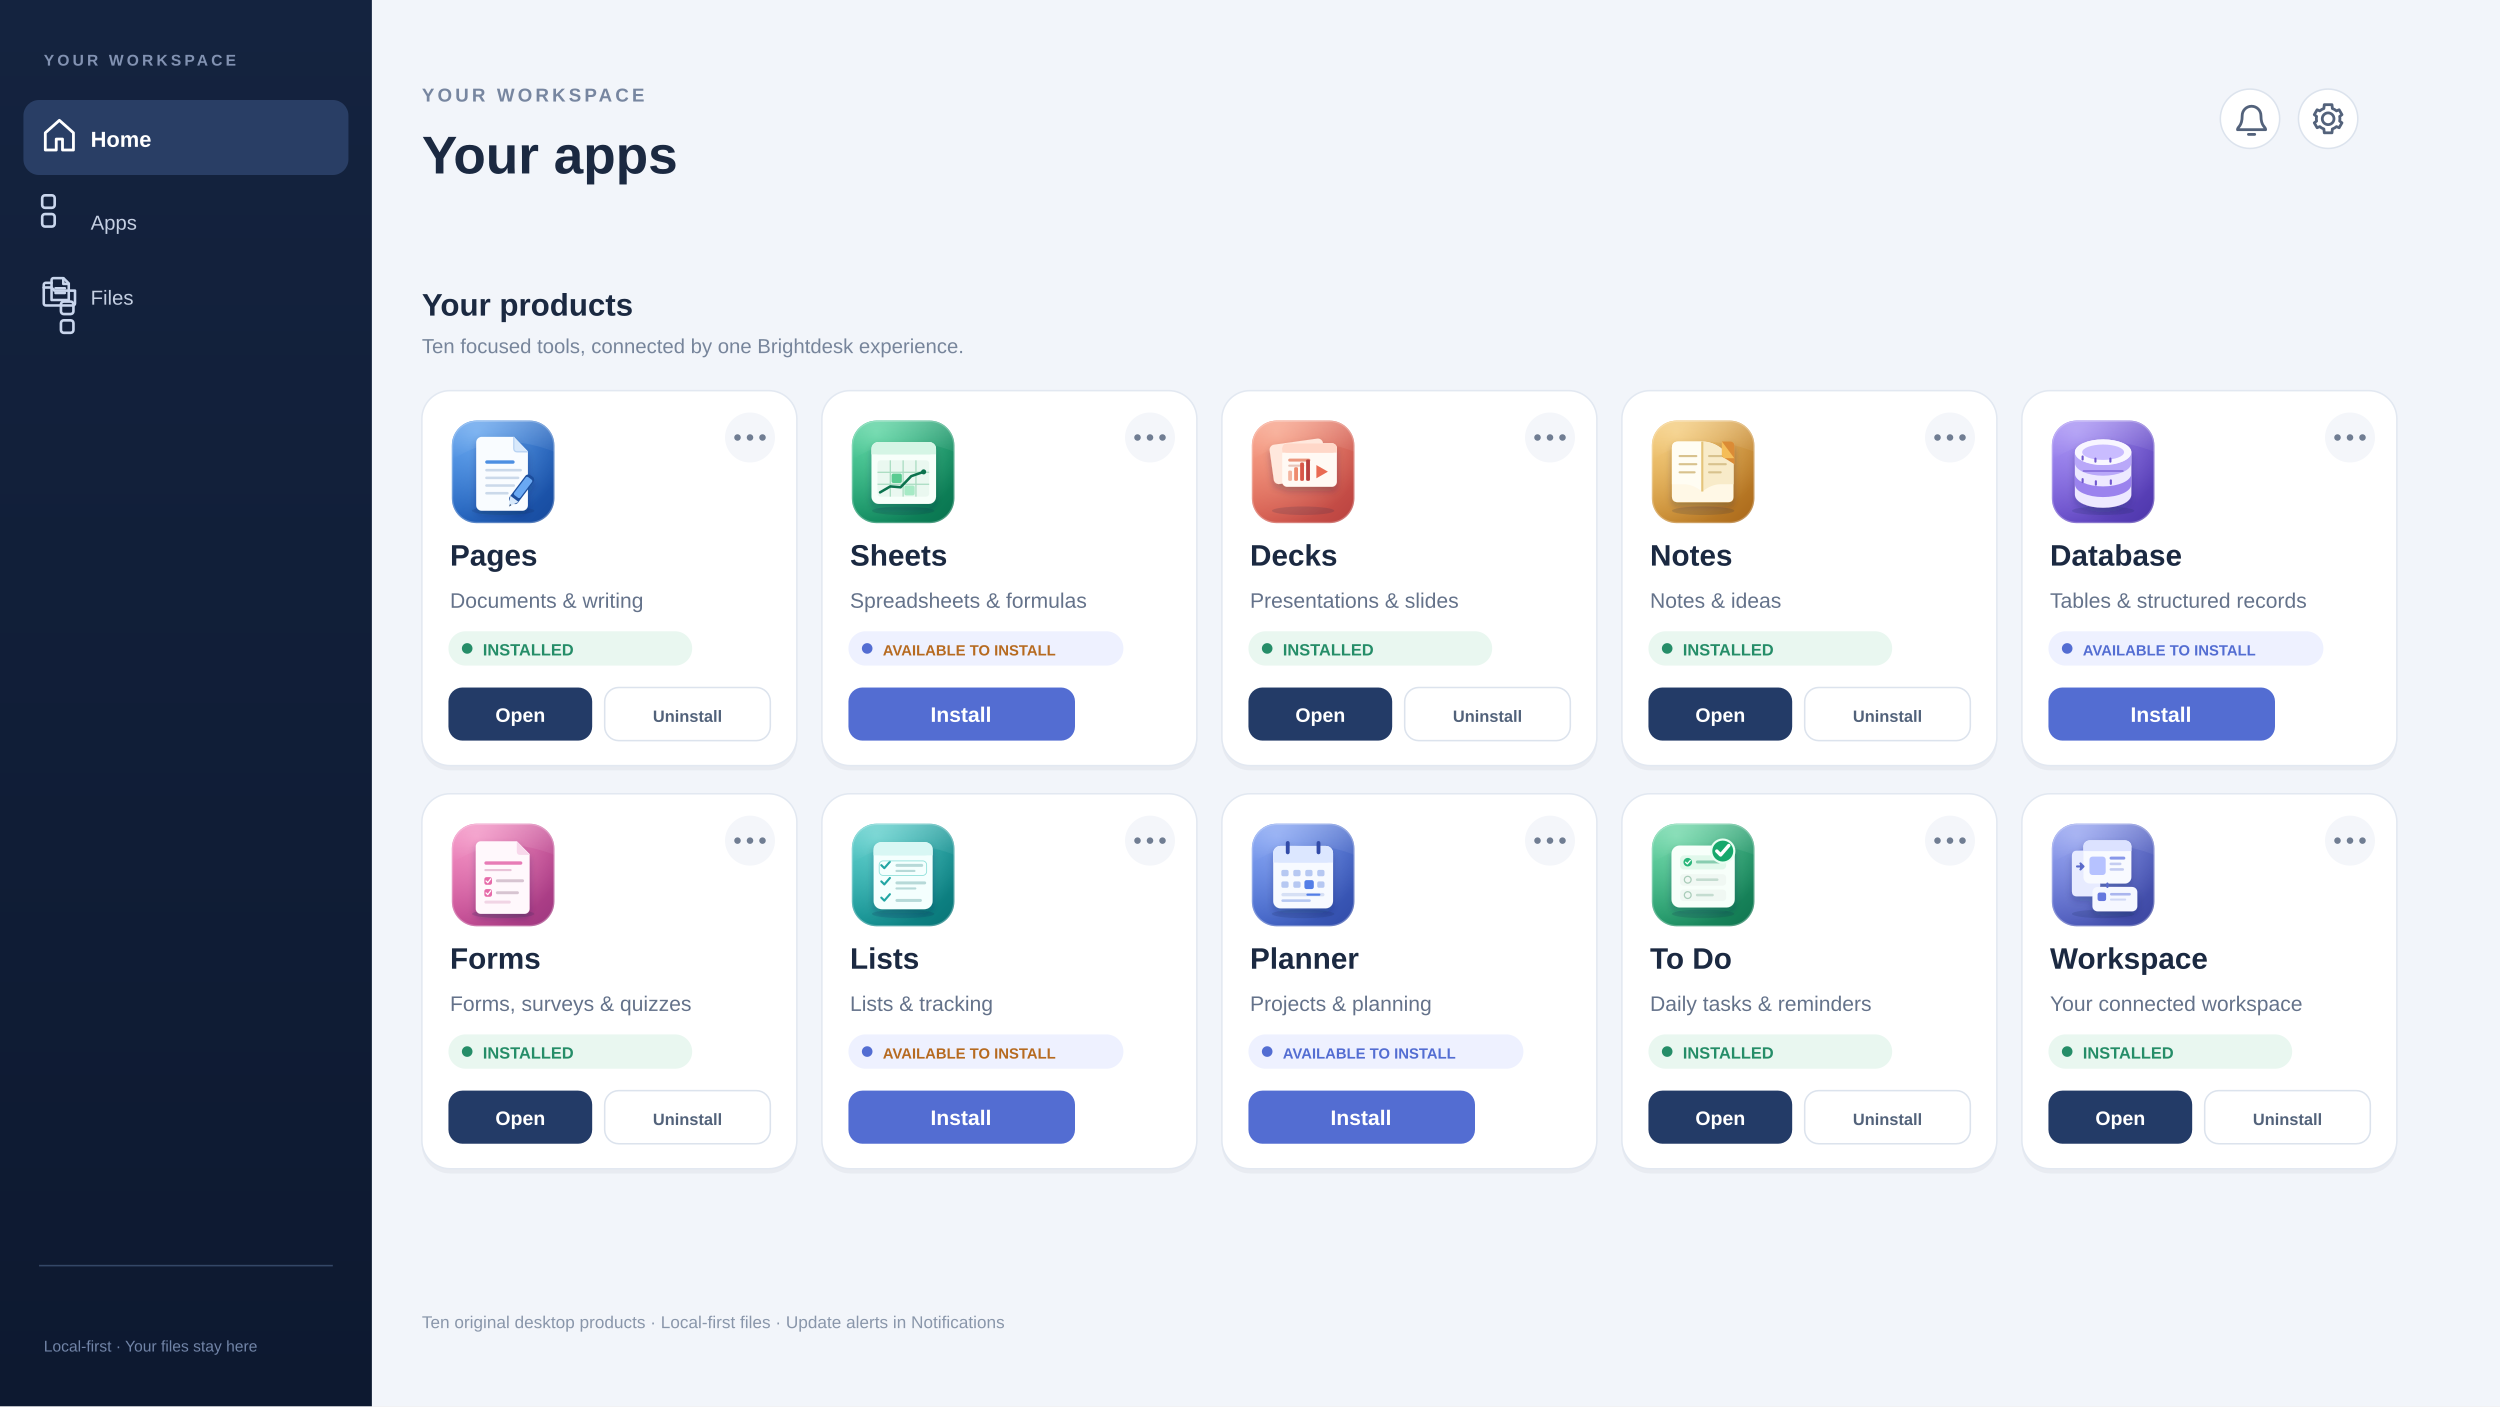
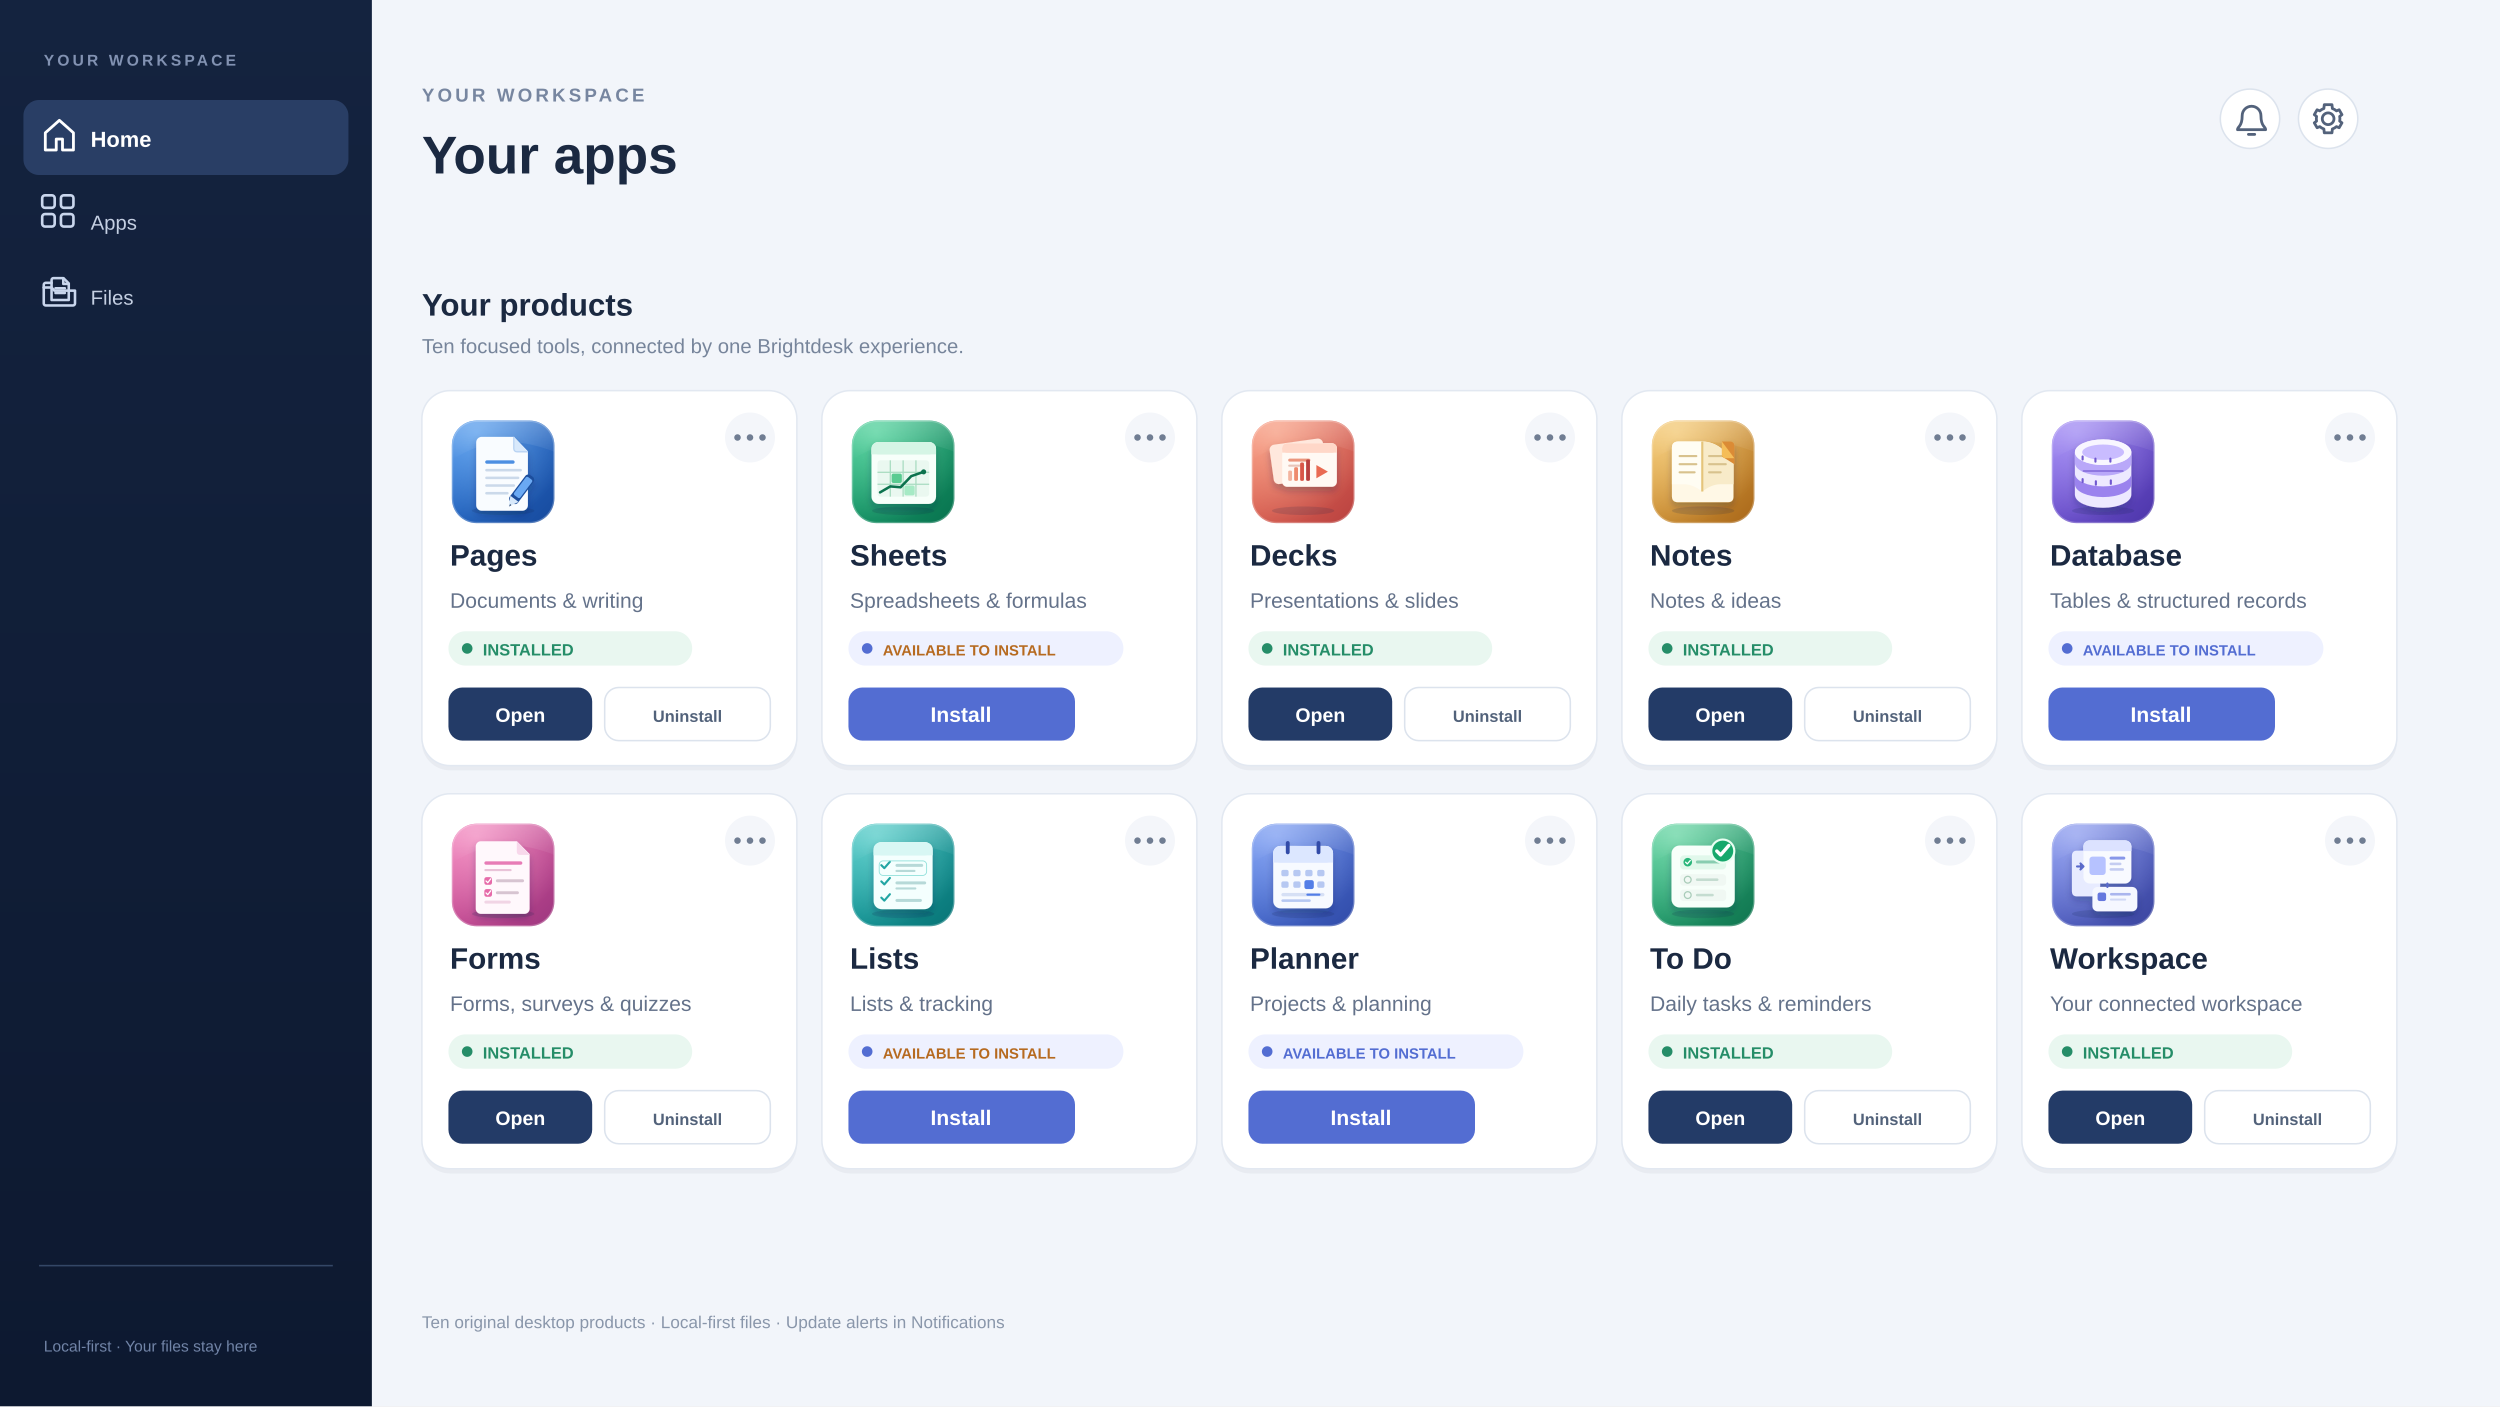
<svg xmlns="http://www.w3.org/2000/svg" width="1600" height="900" viewBox="0 0 1600 900" role="img" aria-labelledby="title desc">
  <defs>
    <linearGradient id="side" x1="0" y1="0" x2="0" y2="1">
      <stop stop-color="#14233F" />
      <stop offset="1" stop-color="#0D1930" />
    </linearGradient>
    <linearGradient id="banner" x1="0" y1="0" x2="1" y2="1">
      <stop stop-color="#E8F0FF" />
      <stop offset="1" stop-color="#F0ECFF" />
    </linearGradient>
    <filter id="shadow" x="-20%" y="-20%" width="140%" height="140%">
      <feDropShadow dx="0" dy="7" stdDeviation="14" flood-color="#1A2B4B" flood-opacity=".09" />
    </filter>
  </defs>
  <rect width="1600" height="900" fill="#F2F5FA" />
  <rect width="238" height="900" fill="url(#side)" />
  <text x="28" y="42" font-family="Arial, sans-serif" font-size="10" font-weight="700" letter-spacing="2" fill="#8292B2">YOUR WORKSPACE</text>
  <g id="sidebar-home">
    <rect x="15" y="64" width="208" height="48" rx="10" fill="#293E65" />
    <path d="M29 85l9-8 9 8v11h-7v-7h-4v7h-7z" fill="none" stroke="#FFFFFF" stroke-width="1.8" stroke-linecap="round" stroke-linejoin="round" />
    <text x="58" y="94" font-family="Arial, sans-serif" font-size="14" font-weight="700" fill="#FFFFFF">Home</text>
  </g>
  <g id="sidebar-applications">
    <g id="apps-launcher-icon" fill="none" stroke="#C9D6ED" stroke-width="1.7">
      <rect x="27" y="125" width="8" height="8" rx="1.8" />
-       <rect x="39" y="193" width="8" height="8" rx="1.8" />
+       <rect x="39" y="125" width="8" height="8" rx="1.8" />
      <rect x="27" y="137" width="8" height="8" rx="1.8" />
-       <rect x="39" y="205" width="8" height="8" rx="1.8" />
+       <rect x="39" y="137" width="8" height="8" rx="1.8" />
    </g>
    <text x="58" y="147" font-family="Arial, sans-serif" font-size="13" fill="#C4CFE2">Apps</text>
  </g>
  <g id="sidebar-files">
    <g id="files-folder-documents-icon" transform="translate(26 175)" fill="none" stroke="#C9D6ED" stroke-width="1.65" stroke-linecap="round" stroke-linejoin="round">
      <path data-role="document-stack" d="M7 8V4.2A1.2 1.2 0 0 1 8.2 3h6.4L18 6.4V17H7z" />
      <path d="M14.5 3.2v3.5H18M9.5 9.5h6M9.5 12.5h6" />
      <path d="M2 9h5l1.8 2H22v8.2a1.3 1.3 0 0 1-1.3 1.3H3.3A1.3 1.3 0 0 1 2 19.2z" />
      <path d="M2 9V7.3A1.3 1.3 0 0 1 3.3 6H7" />
    </g>
    <text x="58" y="195" font-family="Arial, sans-serif" font-size="13" fill="#C4CFE2">Files</text>
  </g>
  <path d="M25 810h188" stroke="#344766" />
  <text x="28" y="865" font-family="Arial, sans-serif" font-size="10" fill="#7184A7">Local-first · Your files stay here</text>
  <text x="270" y="65" font-family="Arial, sans-serif" font-size="12" font-weight="700" letter-spacing="2" fill="#7786A0">YOUR WORKSPACE</text>
  <text x="270" y="111" font-family="Arial, sans-serif" font-size="34" font-weight="700" fill="#1B2941">Your apps</text>
  <text x="270" y="202" font-family="Arial, sans-serif" font-size="20" font-weight="700" fill="#1B2941">Your products</text>
  <text x="270" y="226" font-family="Arial, sans-serif" font-size="13" fill="#77859B">Ten focused tools, connected by one Brightdesk experience.</text>
  <circle cx="1440" cy="76" r="19" fill="#FFFFFF" stroke="#DCE3ED" />
  <g id="notifications-bell" transform="translate(1429 65)" fill="none" stroke="#53627B" stroke-width="1.8" stroke-linecap="round" stroke-linejoin="round">
    <path d="M18 9a6 6 0 0 0-12 0c0 7-3 7-3 9h18c0-2-3-2-3-9Z" />
    <path d="M10 21h4" />
  </g>
  <circle cx="1490" cy="76" r="19" fill="#FFFFFF" stroke="#DCE3ED" />
  <g id="settings-cogwheel" transform="translate(1478 64)" fill="none" stroke="#53627B" stroke-width="1.8" stroke-linecap="round" stroke-linejoin="round">
    <path d="M12 8.25a3.75 3.75 0 1 0 0 7.5 3.75 3.75 0 0 0 0-7.5Z" />
    <path d="M19.4 13.5a7.7 7.7 0 0 0 0-3l1.45-1.12-1.8-3.12-1.72.7a7.7 7.7 0 0 0-2.6-1.5L14.45 3h-4.9l-.28 2.46a7.7 7.7 0 0 0-2.6 1.5l-1.72-.7-1.8 3.12L4.6 10.5a7.7 7.7 0 0 0 0 3l-1.45 1.12 1.8 3.12 1.72-.7a7.7 7.7 0 0 0 2.6 1.5L9.55 21h4.9l.28-2.46a7.7 7.7 0 0 0 2.6-1.5l1.72.7 1.8-3.12L19.4 13.5Z" />
  </g>
  <g transform="translate(0 -42)">
    <g>
      <rect x="270" y="295" width="240" height="240" rx="18" fill="#14233F" opacity=".05" />
      <rect x="270" y="292" width="240" height="240" rx="18" fill="#FFFFFF" stroke="#E2E8F1" />
      <svg x="287" y="309" width="70" height="70" viewBox="0 0 256 256">
        <defs>
          <linearGradient id="pages-bg" x1="0" y1="0" x2="1" y2="1">
            <stop offset="0" stop-color="#2B76D8" />
            <stop offset="1" stop-color="#174A9D" />
          </linearGradient>
          <radialGradient id="pages-light" cx="24%" cy="12%" r="90%">
            <stop offset="0" stop-color="#8BC5FF" stop-opacity=".65" />
            <stop offset="1" stop-color="#8BC5FF" stop-opacity="0" />
          </radialGradient>
          <linearGradient id="pages-glass" x1="0" y1="0" x2="0" y2="1">
            <stop offset="0" stop-color="#fff" stop-opacity=".21" />
            <stop offset="1" stop-color="#fff" stop-opacity="0" />
          </linearGradient>
          <filter id="pages-shadow" x="-30%" y="-30%" width="160%" height="180%">
            <feDropShadow dx="0" dy="10" stdDeviation="9" flood-color="#10234A" flood-opacity=".24" />
          </filter>
        </defs>
        <rect x="8" y="8" width="240" height="240" rx="58" fill="url(#pages-bg)" />
        <rect x="8" y="8" width="240" height="240" rx="58" fill="url(#pages-light)" />
        <path d="M66 9h124a58 58 0 0 1 58 58v14C173 52 93 43 9 100V67A58 58 0 0 1 66 9z" fill="url(#pages-glass)" />
        <rect x="9.5" y="9.5" width="237" height="237" rx="56.5" fill="none" stroke="#fff" stroke-opacity=".26" stroke-width="3" />
        <ellipse cx="128" cy="219" rx="73" ry="10" fill="#10234A" opacity=".15" />
        <g filter="url(#pages-shadow)">
          <path d="M78 46h75l33 34v126a13 13 0 0 1-13 13H78a13 13 0 0 1-13-13V59a13 13 0 0 1 13-13z" fill="#F9FCFF" />
          <path d="M153 46v28a7 7 0 0 0 7 7h26z" fill="#D9E9FB" />
          <path d="M153 46v28a7 7 0 0 0 7 7h26" fill="none" stroke="#B7D2F2" stroke-width="3" />
          <rect x="86" y="101" width="69" height="8" rx="4" fill="#4D8FE2" />
          <rect x="86" y="121" width="86" height="6" rx="3" fill="#CBD9EA" />
          <rect x="86" y="139" width="80" height="6" rx="3" fill="#CBD9EA" />
          <rect x="86" y="157" width="70" height="6" rx="3" fill="#CBD9EA" />
          <rect x="86" y="175" width="55" height="6" rx="3" fill="#CBD9EA" />
          <g transform="rotate(37 171 171)">
            <rect x="158" y="130" width="24" height="78" rx="9" fill="#1C4E9C" />
            <rect x="161" y="137" width="18" height="53" rx="4" fill="#6BA9F3" />
            <path d="M158 197h24l-12 22z" fill="#D7E8FA" />
            <path d="M169 213h4l-2 6z" fill="#243D65" />
          </g>
        </g>
        <g id="brightdesk-help-navigation" transform="translate(28 815)">
          <circle cx="11" cy="11" r="8.5" fill="none" stroke="#8798B4" stroke-width="1.5" />
          <path d="M8.9 8.8a2.2 2.2 0 1 1 3.8 1.5c-1 .8-1.6 1.3-1.6 2.5" fill="none" stroke="#8798B4" stroke-width="1.5" stroke-linecap="round" />
          <circle cx="11" cy="15.2" r=".85" fill="#8798B4" />
          <text x="31" y="15" font-family="Arial, sans-serif" font-size="13" fill="#C4CFE2">Help</text>
        </g>
      </svg>
      <circle cx="480" cy="322" r="16" fill="#F4F6FA" />
      <circle cx="472" cy="322" r="2.1" fill="#707D92" />
      <circle cx="480" cy="322" r="2.1" fill="#707D92" />
      <circle cx="488" cy="322" r="2.1" fill="#707D92" />
      <text x="288" y="404" font-family="Arial, sans-serif" font-size="19" font-weight="700" fill="#1B2941">Pages</text>
      <text x="288" y="431" font-family="Arial, sans-serif" font-size="13.5" fill="#64728A">Documents &amp; writing</text>
      <rect x="287" y="446" width="156" height="22" rx="11" fill="#E9F7F0" />
      <circle cx="299" cy="457" r="3.4" fill="#258D68" />
      <text x="309" y="461.5" font-family="Arial, sans-serif" font-size="10.5" font-weight="700" fill="#258D68">INSTALLED</text>
      <rect x="287" y="482" width="92" height="34" rx="9" fill="#233B67" />
      <text x="333" y="504" text-anchor="middle" font-family="Arial, sans-serif" font-size="12.5" font-weight="700" fill="#FFFFFF">Open</text>
      <rect x="387" y="482" width="106" height="34" rx="9" fill="#FFFFFF" stroke="#DCE3ED" />
      <text x="440" y="504" text-anchor="middle" font-family="Arial, sans-serif" font-size="10.5" font-weight="700" fill="#52627A">Uninstall</text>
    </g>
    <g>
      <rect x="526" y="295" width="240" height="240" rx="18" fill="#14233F" opacity=".05" />
      <rect x="526" y="292" width="240" height="240" rx="18" fill="#FFFFFF" stroke="#E2E8F1" />
      <svg x="543" y="309" width="70" height="70" viewBox="0 0 256 256">
        <defs>
          <linearGradient id="sheets-bg" x1="0" y1="0" x2="1" y2="1">
            <stop offset="0" stop-color="#21AD78" />
            <stop offset="1" stop-color="#08724E" />
          </linearGradient>
          <radialGradient id="sheets-light" cx="24%" cy="12%" r="90%">
            <stop offset="0" stop-color="#83F0BF" stop-opacity=".65" />
            <stop offset="1" stop-color="#83F0BF" stop-opacity="0" />
          </radialGradient>
          <linearGradient id="sheets-glass" x1="0" y1="0" x2="0" y2="1">
            <stop offset="0" stop-color="#fff" stop-opacity=".21" />
            <stop offset="1" stop-color="#fff" stop-opacity="0" />
          </linearGradient>
          <filter id="sheets-shadow" x="-30%" y="-30%" width="160%" height="180%">
            <feDropShadow dx="0" dy="10" stdDeviation="9" flood-color="#10234A" flood-opacity=".24" />
          </filter>
        </defs>
        <rect x="8" y="8" width="240" height="240" rx="58" fill="url(#sheets-bg)" />
        <rect x="8" y="8" width="240" height="240" rx="58" fill="url(#sheets-light)" />
        <path d="M66 9h124a58 58 0 0 1 58 58v14C173 52 93 43 9 100V67A58 58 0 0 1 66 9z" fill="url(#sheets-glass)" />
        <rect x="9.5" y="9.5" width="237" height="237" rx="56.5" fill="none" stroke="#fff" stroke-opacity=".26" stroke-width="3" />
        <ellipse cx="128" cy="219" rx="73" ry="10" fill="#10234A" opacity=".15" />
        <g filter="url(#sheets-shadow)">
          <rect x="54" y="58" width="151" height="145" rx="17" fill="#F7FFFA" />
          <rect x="54" y="58" width="151" height="29" rx="17" fill="#D5F5E5" />
          <path d="M54 75v12h151V75" fill="#D5F5E5" />
          <rect x="68" y="101" width="121" height="85" rx="7" fill="#EAF8F0" />
          <path d="M98 101v85M128 101v85M158 101v85M68 129h121M68 157h121" stroke="#A9DCC1" stroke-width="3" />
          <rect x="101" y="132" width="24" height="22" rx="4" fill="#5ACB91" />
          <rect x="131" y="160" width="24" height="23" rx="4" fill="#A6EAC5" />
          <path d="M74 176l24-14 24 2 25-26 29-10" fill="none" stroke="#08724E" stroke-width="6" stroke-linecap="round" stroke-linejoin="round" />
          <circle cx="176" cy="128" r="6" fill="#08724E" />
        </g>
      </svg>
      <circle cx="736" cy="322" r="16" fill="#F4F6FA" />
      <circle cx="728" cy="322" r="2.1" fill="#707D92" />
      <circle cx="736" cy="322" r="2.1" fill="#707D92" />
      <circle cx="744" cy="322" r="2.1" fill="#707D92" />
      <text x="544" y="404" font-family="Arial, sans-serif" font-size="19" font-weight="700" fill="#1B2941">Sheets</text>
      <text x="544" y="431" font-family="Arial, sans-serif" font-size="13.5" fill="#64728A">Spreadsheets &amp; formulas</text>
      <rect x="543" y="446" width="176" height="22" rx="11" fill="#EEF1FF" />
      <circle cx="555" cy="457" r="3.4" fill="#536DD2" />
      <text x="565" y="461.5" font-family="Arial, sans-serif" font-size="9.5" font-weight="700" fill="#B66A20">AVAILABLE TO INSTALL</text>
      <rect x="543" y="482" width="145" height="34" rx="9" fill="#536DD2" />
      <text x="615" y="504" text-anchor="middle" font-family="Arial, sans-serif" font-size="13.5" font-weight="700" fill="#FFFFFF">Install</text>
    </g>
    <g>
      <rect x="782" y="295" width="240" height="240" rx="18" fill="#14233F" opacity=".05" />
      <rect x="782" y="292" width="240" height="240" rx="18" fill="#FFFFFF" stroke="#E2E8F1" />
      <svg x="799" y="309" width="70" height="70" viewBox="0 0 256 256">
        <defs>
          <linearGradient id="decks-bg" x1="0" y1="0" x2="1" y2="1">
            <stop offset="0" stop-color="#F17A62" />
            <stop offset="1" stop-color="#B9413F" />
          </linearGradient>
          <radialGradient id="decks-light" cx="24%" cy="12%" r="90%">
            <stop offset="0" stop-color="#FFC1A6" stop-opacity=".65" />
            <stop offset="1" stop-color="#FFC1A6" stop-opacity="0" />
          </radialGradient>
          <linearGradient id="decks-glass" x1="0" y1="0" x2="0" y2="1">
            <stop offset="0" stop-color="#fff" stop-opacity=".21" />
            <stop offset="1" stop-color="#fff" stop-opacity="0" />
          </linearGradient>
          <filter id="decks-shadow" x="-30%" y="-30%" width="160%" height="180%">
            <feDropShadow dx="0" dy="10" stdDeviation="9" flood-color="#10234A" flood-opacity=".24" />
          </filter>
        </defs>
        <rect x="8" y="8" width="240" height="240" rx="58" fill="url(#decks-bg)" />
        <rect x="8" y="8" width="240" height="240" rx="58" fill="url(#decks-light)" />
        <path d="M66 9h124a58 58 0 0 1 58 58v14C173 52 93 43 9 100V67A58 58 0 0 1 66 9z" fill="url(#decks-glass)" />
        <rect x="9.5" y="9.5" width="237" height="237" rx="56.5" fill="none" stroke="#fff" stroke-opacity=".26" stroke-width="3" />
        <ellipse cx="128" cy="219" rx="73" ry="10" fill="#10234A" opacity=".15" />
        <g filter="url(#decks-shadow)">
          <rect x="48" y="66" width="126" height="93" rx="12" fill="#FFE8DD" transform="rotate(-8 48 66)" />
          <rect x="79" y="61" width="128" height="102" rx="12" fill="#FFF9F4" />
          <rect x="79" y="61" width="128" height="22" rx="12" fill="#FFD7C8" />
          <path d="M79 72h128v11H79z" fill="#FFD7C8" />
          <rect x="93" y="97" width="52" height="7" rx="3.5" fill="#EB967D" />
          <rect x="93" y="111" width="38" height="5" rx="2.5" fill="#E8C6BA" />
          <path d="M159 143v-31l27 15.5z" fill="#E96B52" />
          <rect x="93" y="125" width="9" height="24" rx="3" fill="#F3B49F" />
          <rect x="107" y="117" width="9" height="32" rx="3" fill="#EE8A6C" />
          <rect x="121" y="106" width="9" height="43" rx="3" fill="#D95748" />
          <rect x="135" y="99" width="9" height="50" rx="3" fill="#B9413F" />
        </g>
      </svg>
      <circle cx="992" cy="322" r="16" fill="#F4F6FA" />
      <circle cx="984" cy="322" r="2.1" fill="#707D92" />
      <circle cx="992" cy="322" r="2.1" fill="#707D92" />
      <circle cx="1000" cy="322" r="2.1" fill="#707D92" />
      <text x="800" y="404" font-family="Arial, sans-serif" font-size="19" font-weight="700" fill="#1B2941">Decks</text>
      <text x="800" y="431" font-family="Arial, sans-serif" font-size="13.5" fill="#64728A">Presentations &amp; slides</text>
      <rect x="799" y="446" width="156" height="22" rx="11" fill="#E9F7F0" />
      <circle cx="811" cy="457" r="3.4" fill="#258D68" />
      <text x="821" y="461.5" font-family="Arial, sans-serif" font-size="10.5" font-weight="700" fill="#258D68">INSTALLED</text>
      <rect x="799" y="482" width="92" height="34" rx="9" fill="#233B67" />
      <text x="845" y="504" text-anchor="middle" font-family="Arial, sans-serif" font-size="12.5" font-weight="700" fill="#FFFFFF">Open</text>
      <rect x="899" y="482" width="106" height="34" rx="9" fill="#FFFFFF" stroke="#DCE3ED" />
      <text x="952" y="504" text-anchor="middle" font-family="Arial, sans-serif" font-size="10.5" font-weight="700" fill="#52627A">Uninstall</text>
    </g>
    <g>
      <rect x="1038" y="295" width="240" height="240" rx="18" fill="#14233F" opacity=".05" />
      <rect x="1038" y="292" width="240" height="240" rx="18" fill="#FFFFFF" stroke="#E2E8F1" />
      <svg x="1055" y="309" width="70" height="70" viewBox="0 0 256 256">
        <defs>
          <linearGradient id="notes-bg" x1="0" y1="0" x2="1" y2="1">
            <stop offset="0" stop-color="#EAB34F" />
            <stop offset="1" stop-color="#A96719" />
          </linearGradient>
          <radialGradient id="notes-light" cx="24%" cy="12%" r="90%">
            <stop offset="0" stop-color="#FFE2A0" stop-opacity=".65" />
            <stop offset="1" stop-color="#FFE2A0" stop-opacity="0" />
          </radialGradient>
          <linearGradient id="notes-glass" x1="0" y1="0" x2="0" y2="1">
            <stop offset="0" stop-color="#fff" stop-opacity=".21" />
            <stop offset="1" stop-color="#fff" stop-opacity="0" />
          </linearGradient>
          <filter id="notes-shadow" x="-30%" y="-30%" width="160%" height="180%">
            <feDropShadow dx="0" dy="10" stdDeviation="9" flood-color="#10234A" flood-opacity=".24" />
          </filter>
        </defs>
        <rect x="8" y="8" width="240" height="240" rx="58" fill="url(#notes-bg)" />
        <rect x="8" y="8" width="240" height="240" rx="58" fill="url(#notes-light)" />
        <path d="M66 9h124a58 58 0 0 1 58 58v14C173 52 93 43 9 100V67A58 58 0 0 1 66 9z" fill="url(#notes-glass)" />
        <rect x="9.5" y="9.5" width="237" height="237" rx="56.5" fill="none" stroke="#fff" stroke-opacity=".26" stroke-width="3" />
        <ellipse cx="128" cy="219" rx="73" ry="10" fill="#10234A" opacity=".15" />
        <g filter="url(#notes-shadow)">
          <path d="M55 72q0-15 15-15h55q26 0 48 18l26 20v91q0 13-13 13H69q-14 0-14-14z" fill="#FFF8E6" />
          <path d="M126 57v117q-22-17-42-17H55V72q0-15 15-15z" fill="#FFFDF3" />
          <path d="M126 57v117q22-17 42-17h31V95l-26-20q-22-18-47-18z" fill="#F8EBC9" />
          <path d="M126 57v117" stroke="#E5C47A" stroke-width="5" />
          <path d="M73 91h39M73 110h39M73 129h35M142 91h39M142 110h39M142 129h27" stroke="#D8C28D" stroke-width="5" stroke-linecap="round" />
          <path d="M172 57h20a9 9 0 0 1 9 9v44l-29-18z" fill="#DB8B36" />
          <path d="M172 57v31a8 8 0 0 0 8 8h21" fill="#F5BD58" />
        </g>
      </svg>
      <circle cx="1248" cy="322" r="16" fill="#F4F6FA" />
      <circle cx="1240" cy="322" r="2.1" fill="#707D92" />
      <circle cx="1248" cy="322" r="2.1" fill="#707D92" />
      <circle cx="1256" cy="322" r="2.1" fill="#707D92" />
      <text x="1056" y="404" font-family="Arial, sans-serif" font-size="19" font-weight="700" fill="#1B2941">Notes</text>
      <text x="1056" y="431" font-family="Arial, sans-serif" font-size="13.5" fill="#64728A">Notes &amp; ideas</text>
      <rect x="1055" y="446" width="156" height="22" rx="11" fill="#E9F7F0" />
      <circle cx="1067" cy="457" r="3.4" fill="#258D68" />
      <text x="1077" y="461.5" font-family="Arial, sans-serif" font-size="10.5" font-weight="700" fill="#258D68">INSTALLED</text>
      <rect x="1055" y="482" width="92" height="34" rx="9" fill="#233B67" />
      <text x="1101" y="504" text-anchor="middle" font-family="Arial, sans-serif" font-size="12.5" font-weight="700" fill="#FFFFFF">Open</text>
      <rect x="1155" y="482" width="106" height="34" rx="9" fill="#FFFFFF" stroke="#DCE3ED" />
      <text x="1208" y="504" text-anchor="middle" font-family="Arial, sans-serif" font-size="10.5" font-weight="700" fill="#52627A">Uninstall</text>
    </g>
    <g>
      <rect x="1294" y="295" width="240" height="240" rx="18" fill="#14233F" opacity=".05" />
      <rect x="1294" y="292" width="240" height="240" rx="18" fill="#FFFFFF" stroke="#E2E8F1" />
      <svg x="1311" y="309" width="70" height="70" viewBox="0 0 256 256">
        <defs>
          <linearGradient id="database-bg" x1="0" y1="0" x2="1" y2="1">
            <stop offset="0" stop-color="#8666E9" />
            <stop offset="1" stop-color="#4C35A9" />
          </linearGradient>
          <radialGradient id="database-light" cx="24%" cy="12%" r="90%">
            <stop offset="0" stop-color="#C0B2FF" stop-opacity=".65" />
            <stop offset="1" stop-color="#C0B2FF" stop-opacity="0" />
          </radialGradient>
          <linearGradient id="database-glass" x1="0" y1="0" x2="0" y2="1">
            <stop offset="0" stop-color="#fff" stop-opacity=".21" />
            <stop offset="1" stop-color="#fff" stop-opacity="0" />
          </linearGradient>
          <filter id="database-shadow" x="-30%" y="-30%" width="160%" height="180%">
            <feDropShadow dx="0" dy="10" stdDeviation="9" flood-color="#10234A" flood-opacity=".24" />
          </filter>
        </defs>
        <rect x="8" y="8" width="240" height="240" rx="58" fill="url(#database-bg)" />
        <rect x="8" y="8" width="240" height="240" rx="58" fill="url(#database-light)" />
        <path d="M66 9h124a58 58 0 0 1 58 58v14C173 52 93 43 9 100V67A58 58 0 0 1 66 9z" fill="url(#database-glass)" />
        <rect x="9.5" y="9.5" width="237" height="237" rx="56.5" fill="none" stroke="#fff" stroke-opacity=".26" stroke-width="3" />
        <ellipse cx="128" cy="219" rx="73" ry="10" fill="#10234A" opacity=".15" />
        <g filter="url(#database-shadow)">
          <path d="M62 82c0-17 30-30 66-30s66 13 66 30v99c0 18-30 31-66 31s-66-13-66-31z" fill="#EDE9FF" />
          <path d="M62 82c0 17 30 30 66 30s66-13 66-30v25c0 17-30 30-66 30s-66-13-66-30z" fill="#B9A8F9" />
          <path d="M62 132c0 17 30 30 66 30s66-13 66-30v25c0 17-30 30-66 30s-66-13-66-30z" fill="#9B83EE" />
          <ellipse cx="128" cy="82" rx="66" ry="30" fill="#F8F6FF" />
          <ellipse cx="128" cy="82" rx="49" ry="18" fill="#C9BCFF" />
          <path d="M80 92v7m30-2v7m35-7v7m-65 41v7m31-2v8m35-10v8" stroke="#7058D0" stroke-width="5" stroke-linecap="round" />
          <path d="M82 126h92" stroke="#7158CF" stroke-width="4" stroke-linecap="round" opacity=".7" />
        </g>
      </svg>
      <circle cx="1504" cy="322" r="16" fill="#F4F6FA" />
      <circle cx="1496" cy="322" r="2.1" fill="#707D92" />
      <circle cx="1504" cy="322" r="2.1" fill="#707D92" />
      <circle cx="1512" cy="322" r="2.1" fill="#707D92" />
      <text x="1312" y="404" font-family="Arial, sans-serif" font-size="19" font-weight="700" fill="#1B2941">Database</text>
      <text x="1312" y="431" font-family="Arial, sans-serif" font-size="13.5" fill="#64728A">Tables &amp; structured records</text>
      <rect x="1311" y="446" width="176" height="22" rx="11" fill="#EEF1FF" />
      <circle cx="1323" cy="457" r="3.4" fill="#536DD2" />
      <text x="1333" y="461.5" font-family="Arial, sans-serif" font-size="9.5" font-weight="700" fill="#536DD2">AVAILABLE TO INSTALL</text>
      <rect x="1311" y="482" width="145" height="34" rx="9" fill="#536DD2" />
      <text x="1383" y="504" text-anchor="middle" font-family="Arial, sans-serif" font-size="13.5" font-weight="700" fill="#FFFFFF">Install</text>
    </g>
    <g>
      <rect x="270" y="553" width="240" height="240" rx="18" fill="#14233F" opacity=".05" />
      <rect x="270" y="550" width="240" height="240" rx="18" fill="#FFFFFF" stroke="#E2E8F1" />
      <svg x="287" y="567" width="70" height="70" viewBox="0 0 256 256">
        <defs>
          <linearGradient id="forms-bg" x1="0" y1="0" x2="1" y2="1">
            <stop offset="0" stop-color="#E65FA5" />
            <stop offset="1" stop-color="#9D367F" />
          </linearGradient>
          <radialGradient id="forms-light" cx="24%" cy="12%" r="90%">
            <stop offset="0" stop-color="#FFB6DA" stop-opacity=".65" />
            <stop offset="1" stop-color="#FFB6DA" stop-opacity="0" />
          </radialGradient>
          <linearGradient id="forms-glass" x1="0" y1="0" x2="0" y2="1">
            <stop offset="0" stop-color="#fff" stop-opacity=".21" />
            <stop offset="1" stop-color="#fff" stop-opacity="0" />
          </linearGradient>
          <filter id="forms-shadow" x="-30%" y="-30%" width="160%" height="180%">
            <feDropShadow dx="0" dy="10" stdDeviation="9" flood-color="#10234A" flood-opacity=".24" />
          </filter>
        </defs>
        <rect x="8" y="8" width="240" height="240" rx="58" fill="url(#forms-bg)" />
        <rect x="8" y="8" width="240" height="240" rx="58" fill="url(#forms-light)" />
        <path d="M66 9h124a58 58 0 0 1 58 58v14C173 52 93 43 9 100V67A58 58 0 0 1 66 9z" fill="url(#forms-glass)" />
        <rect x="9.5" y="9.5" width="237" height="237" rx="56.5" fill="none" stroke="#fff" stroke-opacity=".26" stroke-width="3" />
        <ellipse cx="128" cy="219" rx="73" ry="10" fill="#10234A" opacity=".15" />
        <g filter="url(#forms-shadow)">
          <path d="M76 49h84l30 30v128a12 12 0 0 1-12 12H76a12 12 0 0 1-12-12V61a12 12 0 0 1 12-12z" fill="#FFF8FC" />
          <path d="M160 49v25a7 7 0 0 0 7 7h23" fill="#F8D8EB" />
          <rect x="84" y="96" width="89" height="8" rx="4" fill="#E77CB6" />
          <rect x="84" y="114" width="64" height="5" rx="2.5" fill="#E9C3D8" />
          <g>
            <rect x="84" y="133" width="18" height="18" rx="5" fill="#E66AA9" />
            <path d="m88 142 4 4 7-9" fill="none" stroke="#fff" stroke-width="3" stroke-linecap="round" stroke-linejoin="round" />
            <rect x="111" y="138" width="66" height="7" rx="3.5" fill="#D7C4D1" />
            <rect x="84" y="161" width="18" height="18" rx="5" fill="#E66AA9" />
            <path d="m88 170 4 4 7-9" fill="none" stroke="#fff" stroke-width="3" stroke-linecap="round" stroke-linejoin="round" />
            <rect x="111" y="166" width="54" height="7" rx="3.5" fill="#D7C4D1" />
          </g>
          <rect x="84" y="188" width="62" height="7" rx="3.5" fill="#F1D5E5" />
        </g>
      </svg>
      <circle cx="480" cy="580" r="16" fill="#F4F6FA" />
      <circle cx="472" cy="580" r="2.1" fill="#707D92" />
      <circle cx="480" cy="580" r="2.1" fill="#707D92" />
      <circle cx="488" cy="580" r="2.1" fill="#707D92" />
      <text x="288" y="662" font-family="Arial, sans-serif" font-size="19" font-weight="700" fill="#1B2941">Forms</text>
      <text x="288" y="689" font-family="Arial, sans-serif" font-size="13.5" fill="#64728A">Forms, surveys &amp; quizzes</text>
      <rect x="287" y="704" width="156" height="22" rx="11" fill="#E9F7F0" />
      <circle cx="299" cy="715" r="3.4" fill="#258D68" />
      <text x="309" y="719.5" font-family="Arial, sans-serif" font-size="10.5" font-weight="700" fill="#258D68">INSTALLED</text>
      <rect x="287" y="740" width="92" height="34" rx="9" fill="#233B67" />
      <text x="333" y="762" text-anchor="middle" font-family="Arial, sans-serif" font-size="12.5" font-weight="700" fill="#FFFFFF">Open</text>
      <rect x="387" y="740" width="106" height="34" rx="9" fill="#FFFFFF" stroke="#DCE3ED" />
      <text x="440" y="762" text-anchor="middle" font-family="Arial, sans-serif" font-size="10.5" font-weight="700" fill="#52627A">Uninstall</text>
    </g>
    <g>
      <rect x="526" y="553" width="240" height="240" rx="18" fill="#14233F" opacity=".05" />
      <rect x="526" y="550" width="240" height="240" rx="18" fill="#FFFFFF" stroke="#E2E8F1" />
      <svg x="543" y="567" width="70" height="70" viewBox="0 0 256 256">
        <defs>
          <linearGradient id="lists-bg" x1="0" y1="0" x2="1" y2="1">
            <stop offset="0" stop-color="#21AFAF" />
            <stop offset="1" stop-color="#087476" />
          </linearGradient>
          <radialGradient id="lists-light" cx="24%" cy="12%" r="90%">
            <stop offset="0" stop-color="#8CE7E2" stop-opacity=".65" />
            <stop offset="1" stop-color="#8CE7E2" stop-opacity="0" />
          </radialGradient>
          <linearGradient id="lists-glass" x1="0" y1="0" x2="0" y2="1">
            <stop offset="0" stop-color="#fff" stop-opacity=".21" />
            <stop offset="1" stop-color="#fff" stop-opacity="0" />
          </linearGradient>
          <filter id="lists-shadow" x="-30%" y="-30%" width="160%" height="180%">
            <feDropShadow dx="0" dy="10" stdDeviation="9" flood-color="#10234A" flood-opacity=".24" />
          </filter>
        </defs>
        <rect x="8" y="8" width="240" height="240" rx="58" fill="url(#lists-bg)" />
        <rect x="8" y="8" width="240" height="240" rx="58" fill="url(#lists-light)" />
        <path d="M66 9h124a58 58 0 0 1 58 58v14C173 52 93 43 9 100V67A58 58 0 0 1 66 9z" fill="url(#lists-glass)" />
        <rect x="9.5" y="9.5" width="237" height="237" rx="56.5" fill="none" stroke="#fff" stroke-opacity=".26" stroke-width="3" />
        <ellipse cx="128" cy="219" rx="73" ry="10" fill="#10234A" opacity=".15" />
        <g filter="url(#lists-shadow)">
          <rect x="59" y="51" width="138" height="157" rx="19" fill="#F4FFFE" />
          <rect x="59" y="51" width="138" height="31" rx="19" fill="#D8F7F4" />
          <path d="M59 70h138v12H59z" fill="#D8F7F4" />
          <g fill="none" stroke="#20A5A3" stroke-width="5" stroke-linecap="round" stroke-linejoin="round">
            <path d="m77 105 7 7 13-15m-20 46 7 7 13-15m-20 46 7 7 13-15" />
          </g>
          <g fill="#B6D9D8">
            <rect x="110" y="102" width="65" height="7" rx="3.5" />
            <rect x="110" y="116" width="47" height="5" rx="2.5" />
            <rect x="110" y="143" width="72" height="7" rx="3.5" />
            <rect x="110" y="157" width="49" height="5" rx="2.5" />
            <rect x="110" y="184" width="62" height="7" rx="3.5" />
          </g>
          <rect x="72" y="95" width="111" height="34" rx="9" fill="none" stroke="#8FE0DA" stroke-width="2" />
        </g>
      </svg>
      <circle cx="736" cy="580" r="16" fill="#F4F6FA" />
      <circle cx="728" cy="580" r="2.1" fill="#707D92" />
      <circle cx="736" cy="580" r="2.1" fill="#707D92" />
      <circle cx="744" cy="580" r="2.1" fill="#707D92" />
      <text x="544" y="662" font-family="Arial, sans-serif" font-size="19" font-weight="700" fill="#1B2941">Lists</text>
      <text x="544" y="689" font-family="Arial, sans-serif" font-size="13.5" fill="#64728A">Lists &amp; tracking</text>
      <rect x="543" y="704" width="176" height="22" rx="11" fill="#EEF1FF" />
      <circle cx="555" cy="715" r="3.4" fill="#536DD2" />
      <text x="565" y="719.5" font-family="Arial, sans-serif" font-size="9.5" font-weight="700" fill="#B66A20">AVAILABLE TO INSTALL</text>
      <rect x="543" y="740" width="145" height="34" rx="9" fill="#536DD2" />
      <text x="615" y="762" text-anchor="middle" font-family="Arial, sans-serif" font-size="13.5" font-weight="700" fill="#FFFFFF">Install</text>
    </g>
    <g>
      <rect x="782" y="553" width="240" height="240" rx="18" fill="#14233F" opacity=".05" />
      <rect x="782" y="550" width="240" height="240" rx="18" fill="#FFFFFF" stroke="#E2E8F1" />
      <svg x="799" y="567" width="70" height="70" viewBox="0 0 256 256">
        <defs>
          <linearGradient id="planner-bg" x1="0" y1="0" x2="1" y2="1">
            <stop offset="0" stop-color="#567FE5" />
            <stop offset="1" stop-color="#314BA8" />
          </linearGradient>
          <radialGradient id="planner-light" cx="24%" cy="12%" r="90%">
            <stop offset="0" stop-color="#A7C0FF" stop-opacity=".65" />
            <stop offset="1" stop-color="#A7C0FF" stop-opacity="0" />
          </radialGradient>
          <linearGradient id="planner-glass" x1="0" y1="0" x2="0" y2="1">
            <stop offset="0" stop-color="#fff" stop-opacity=".21" />
            <stop offset="1" stop-color="#fff" stop-opacity="0" />
          </linearGradient>
          <filter id="planner-shadow" x="-30%" y="-30%" width="160%" height="180%">
            <feDropShadow dx="0" dy="10" stdDeviation="9" flood-color="#10234A" flood-opacity=".24" />
          </filter>
        </defs>
        <rect x="8" y="8" width="240" height="240" rx="58" fill="url(#planner-bg)" />
        <rect x="8" y="8" width="240" height="240" rx="58" fill="url(#planner-light)" />
        <path d="M66 9h124a58 58 0 0 1 58 58v14C173 52 93 43 9 100V67A58 58 0 0 1 66 9z" fill="url(#planner-glass)" />
        <rect x="9.5" y="9.5" width="237" height="237" rx="56.5" fill="none" stroke="#fff" stroke-opacity=".26" stroke-width="3" />
        <ellipse cx="128" cy="219" rx="73" ry="10" fill="#10234A" opacity=".15" />
        <g filter="url(#planner-shadow)">
          <rect x="58" y="60" width="140" height="146" rx="17" fill="#F7FAFF" />
          <rect x="58" y="60" width="140" height="39" rx="17" fill="#DCE7FF" />
          <path d="M58 82h140v17H58z" fill="#DCE7FF" />
          <path d="M92 53v22m72-22v22" stroke="#314BA8" stroke-width="9" stroke-linecap="round" />
          <g fill="#B6C8F2">
            <rect x="77" y="116" width="17" height="15" rx="4" />
            <rect x="105" y="116" width="17" height="15" rx="4" />
            <rect x="133" y="116" width="17" height="15" rx="4" />
            <rect x="161" y="116" width="17" height="15" rx="4" />
            <rect x="77" y="143" width="17" height="15" rx="4" />
            <rect x="105" y="143" width="17" height="15" rx="4" />
            <rect x="161" y="143" width="17" height="15" rx="4" />
          </g>
          <rect x="131" y="140" width="22" height="21" rx="5" fill="#537EE7" />
          <rect x="77" y="170" width="101" height="8" rx="4" fill="#D6E0F5" />
          <rect x="77" y="185" width="69" height="6" rx="3" fill="#B6C8F2" />
          <path d="M138 174h28" stroke="#537EE7" stroke-width="5" stroke-linecap="round" />
        </g>
      </svg>
      <circle cx="992" cy="580" r="16" fill="#F4F6FA" />
      <circle cx="984" cy="580" r="2.1" fill="#707D92" />
      <circle cx="992" cy="580" r="2.1" fill="#707D92" />
      <circle cx="1000" cy="580" r="2.1" fill="#707D92" />
      <text x="800" y="662" font-family="Arial, sans-serif" font-size="19" font-weight="700" fill="#1B2941">Planner</text>
      <text x="800" y="689" font-family="Arial, sans-serif" font-size="13.5" fill="#64728A">Projects &amp; planning</text>
      <rect x="799" y="704" width="176" height="22" rx="11" fill="#EEF1FF" />
      <circle cx="811" cy="715" r="3.4" fill="#536DD2" />
      <text x="821" y="719.5" font-family="Arial, sans-serif" font-size="9.5" font-weight="700" fill="#536DD2">AVAILABLE TO INSTALL</text>
      <rect x="799" y="740" width="145" height="34" rx="9" fill="#536DD2" />
      <text x="871" y="762" text-anchor="middle" font-family="Arial, sans-serif" font-size="13.5" font-weight="700" fill="#FFFFFF">Install</text>
    </g>
    <g>
      <rect x="1038" y="553" width="240" height="240" rx="18" fill="#14233F" opacity=".05" />
      <rect x="1038" y="550" width="240" height="240" rx="18" fill="#FFFFFF" stroke="#E2E8F1" />
      <svg x="1055" y="567" width="70" height="70" viewBox="0 0 256 256">
        <defs>
          <linearGradient id="to-do-bg" x1="0" y1="0" x2="1" y2="1">
            <stop offset="0" stop-color="#32B981" />
            <stop offset="1" stop-color="#10744F" />
          </linearGradient>
          <radialGradient id="to-do-light" cx="24%" cy="12%" r="90%">
            <stop offset="0" stop-color="#9CF0C7" stop-opacity=".65" />
            <stop offset="1" stop-color="#9CF0C7" stop-opacity="0" />
          </radialGradient>
          <linearGradient id="to-do-glass" x1="0" y1="0" x2="0" y2="1">
            <stop offset="0" stop-color="#fff" stop-opacity=".21" />
            <stop offset="1" stop-color="#fff" stop-opacity="0" />
          </linearGradient>
          <filter id="to-do-shadow" x="-30%" y="-30%" width="160%" height="180%">
            <feDropShadow dx="0" dy="10" stdDeviation="9" flood-color="#10234A" flood-opacity=".24" />
          </filter>
        </defs>
        <rect x="8" y="8" width="240" height="240" rx="58" fill="url(#to-do-bg)" />
        <rect x="8" y="8" width="240" height="240" rx="58" fill="url(#to-do-light)" />
        <path d="M66 9h124a58 58 0 0 1 58 58v14C173 52 93 43 9 100V67A58 58 0 0 1 66 9z" fill="url(#to-do-glass)" />
        <rect x="9.5" y="9.5" width="237" height="237" rx="56.5" fill="none" stroke="#fff" stroke-opacity=".26" stroke-width="3" />
        <ellipse cx="128" cy="219" rx="73" ry="10" fill="#10234A" opacity=".15" />
        <g filter="url(#to-do-shadow)">
          <rect x="54" y="59" width="148" height="145" rx="19" fill="#F7FFFA" />
          <rect x="74" y="82" width="108" height="33" rx="9" fill="#E1F8EB" />
          <circle cx="92" cy="98" r="10" fill="#29B67A" />
          <path d="m87 98 4 4 7-8" fill="none" stroke="#fff" stroke-width="3" stroke-linecap="round" stroke-linejoin="round" />
          <rect x="111" y="94" width="57" height="7" rx="3.5" fill="#88CDB0" />
          <rect x="74" y="126" width="108" height="27" rx="8" fill="#F0F8F3" />
          <circle cx="92" cy="139" r="8" fill="none" stroke="#A9CCB9" stroke-width="3" />
          <rect x="111" y="136" width="53" height="6" rx="3" fill="#C4DCD0" />
          <rect x="74" y="162" width="108" height="27" rx="8" fill="#F0F8F3" />
          <circle cx="92" cy="175" r="8" fill="none" stroke="#A9CCB9" stroke-width="3" />
          <rect x="111" y="172" width="42" height="6" rx="3" fill="#C4DCD0" />
          <circle cx="174" cy="72" r="27" fill="#19A86C" stroke="#E9FFF2" stroke-width="5" />
          <path d="m160 72 9 9 19-22" fill="none" stroke="#fff" stroke-width="8" stroke-linecap="round" stroke-linejoin="round" />
        </g>
      </svg>
      <circle cx="1248" cy="580" r="16" fill="#F4F6FA" />
      <circle cx="1240" cy="580" r="2.1" fill="#707D92" />
      <circle cx="1248" cy="580" r="2.1" fill="#707D92" />
      <circle cx="1256" cy="580" r="2.1" fill="#707D92" />
      <text x="1056" y="662" font-family="Arial, sans-serif" font-size="19" font-weight="700" fill="#1B2941">To Do</text>
      <text x="1056" y="689" font-family="Arial, sans-serif" font-size="13.5" fill="#64728A">Daily tasks &amp; reminders</text>
      <rect x="1055" y="704" width="156" height="22" rx="11" fill="#E9F7F0" />
      <circle cx="1067" cy="715" r="3.4" fill="#258D68" />
      <text x="1077" y="719.5" font-family="Arial, sans-serif" font-size="10.5" font-weight="700" fill="#258D68">INSTALLED</text>
      <rect x="1055" y="740" width="92" height="34" rx="9" fill="#233B67" />
      <text x="1101" y="762" text-anchor="middle" font-family="Arial, sans-serif" font-size="12.5" font-weight="700" fill="#FFFFFF">Open</text>
      <rect x="1155" y="740" width="106" height="34" rx="9" fill="#FFFFFF" stroke="#DCE3ED" />
      <text x="1208" y="762" text-anchor="middle" font-family="Arial, sans-serif" font-size="10.5" font-weight="700" fill="#52627A">Uninstall</text>
    </g>
    <g>
      <rect x="1294" y="553" width="240" height="240" rx="18" fill="#14233F" opacity=".05" />
      <rect x="1294" y="550" width="240" height="240" rx="18" fill="#FFFFFF" stroke="#E2E8F1" />
      <svg x="1311" y="567" width="70" height="70" viewBox="0 0 256 256">
        <defs>
          <linearGradient id="workspace-bg" x1="0" y1="0" x2="1" y2="1">
            <stop offset="0" stop-color="#6778DF" />
            <stop offset="1" stop-color="#3B459F" />
          </linearGradient>
          <radialGradient id="workspace-light" cx="24%" cy="12%" r="90%">
            <stop offset="0" stop-color="#B7C4FF" stop-opacity=".65" />
            <stop offset="1" stop-color="#B7C4FF" stop-opacity="0" />
          </radialGradient>
          <linearGradient id="workspace-glass" x1="0" y1="0" x2="0" y2="1">
            <stop offset="0" stop-color="#fff" stop-opacity=".21" />
            <stop offset="1" stop-color="#fff" stop-opacity="0" />
          </linearGradient>
          <filter id="workspace-shadow" x="-30%" y="-30%" width="160%" height="180%">
            <feDropShadow dx="0" dy="10" stdDeviation="9" flood-color="#10234A" flood-opacity=".24" />
          </filter>
        </defs>
        <rect x="8" y="8" width="240" height="240" rx="58" fill="url(#workspace-bg)" />
        <rect x="8" y="8" width="240" height="240" rx="58" fill="url(#workspace-light)" />
        <path d="M66 9h124a58 58 0 0 1 58 58v14C173 52 93 43 9 100V67A58 58 0 0 1 66 9z" fill="url(#workspace-glass)" />
        <rect x="9.5" y="9.5" width="237" height="237" rx="56.5" fill="none" stroke="#fff" stroke-opacity=".26" stroke-width="3" />
        <ellipse cx="128" cy="219" rx="73" ry="10" fill="#10234A" opacity=".15" />
        <g filter="url(#workspace-shadow)">
          <path d="M55 83q0-12 12-12h54v107H67q-12 0-12-12z" fill="#E7EBFF" />
          <rect x="82" y="47" width="112" height="101" rx="15" fill="#F8FAFF" />
          <rect x="82" y="47" width="112" height="25" rx="15" fill="#DCE2FF" />
          <path d="M82 60h112v12H82z" fill="#DCE2FF" />
          <rect x="96" y="85" width="38" height="43" rx="7" fill="#B6C2FF" />
          <rect x="143" y="85" width="37" height="7" rx="3.5" fill="#8797E9" />
          <rect x="143" y="99" width="28" height="6" rx="3" fill="#C4CCF1" />
          <rect x="143" y="112" width="34" height="6" rx="3" fill="#C4CCF1" />
          <rect x="103" y="156" width="105" height="57" rx="12" fill="#F5F7FF" />
          <rect x="115" y="169" width="20" height="20" rx="5" fill="#6678DE" />
          <rect x="144" y="170" width="49" height="6" rx="3" fill="#AAB5EE" />
          <rect x="144" y="183" width="38" height="5" rx="2.5" fill="#D1D8F5" />
          <path d="M67 108h15m-7-7 7 7-7 7M138 148v8" stroke="#5A6ACC" stroke-width="5" stroke-linecap="round" stroke-linejoin="round" />
        </g>
      </svg>
      <circle cx="1504" cy="580" r="16" fill="#F4F6FA" />
      <circle cx="1496" cy="580" r="2.1" fill="#707D92" />
      <circle cx="1504" cy="580" r="2.1" fill="#707D92" />
      <circle cx="1512" cy="580" r="2.1" fill="#707D92" />
      <text x="1312" y="662" font-family="Arial, sans-serif" font-size="19" font-weight="700" fill="#1B2941">Workspace</text>
      <text x="1312" y="689" font-family="Arial, sans-serif" font-size="13.5" fill="#64728A">Your connected workspace</text>
      <rect x="1311" y="704" width="156" height="22" rx="11" fill="#E9F7F0" />
      <circle cx="1323" cy="715" r="3.4" fill="#258D68" />
      <text x="1333" y="719.5" font-family="Arial, sans-serif" font-size="10.5" font-weight="700" fill="#258D68">INSTALLED</text>
      <rect x="1311" y="740" width="92" height="34" rx="9" fill="#233B67" />
      <text x="1357" y="762" text-anchor="middle" font-family="Arial, sans-serif" font-size="12.5" font-weight="700" fill="#FFFFFF">Open</text>
      <rect x="1411" y="740" width="106" height="34" rx="9" fill="#FFFFFF" stroke="#DCE3ED" />
      <text x="1464" y="762" text-anchor="middle" font-family="Arial, sans-serif" font-size="10.5" font-weight="700" fill="#52627A">Uninstall</text>
    </g>
  </g>
  <text x="270" y="850" font-family="Arial, sans-serif" font-size="11" fill="#8996AA">Ten original desktop products · Local-first files · Update alerts in Notifications</text>
</svg>
